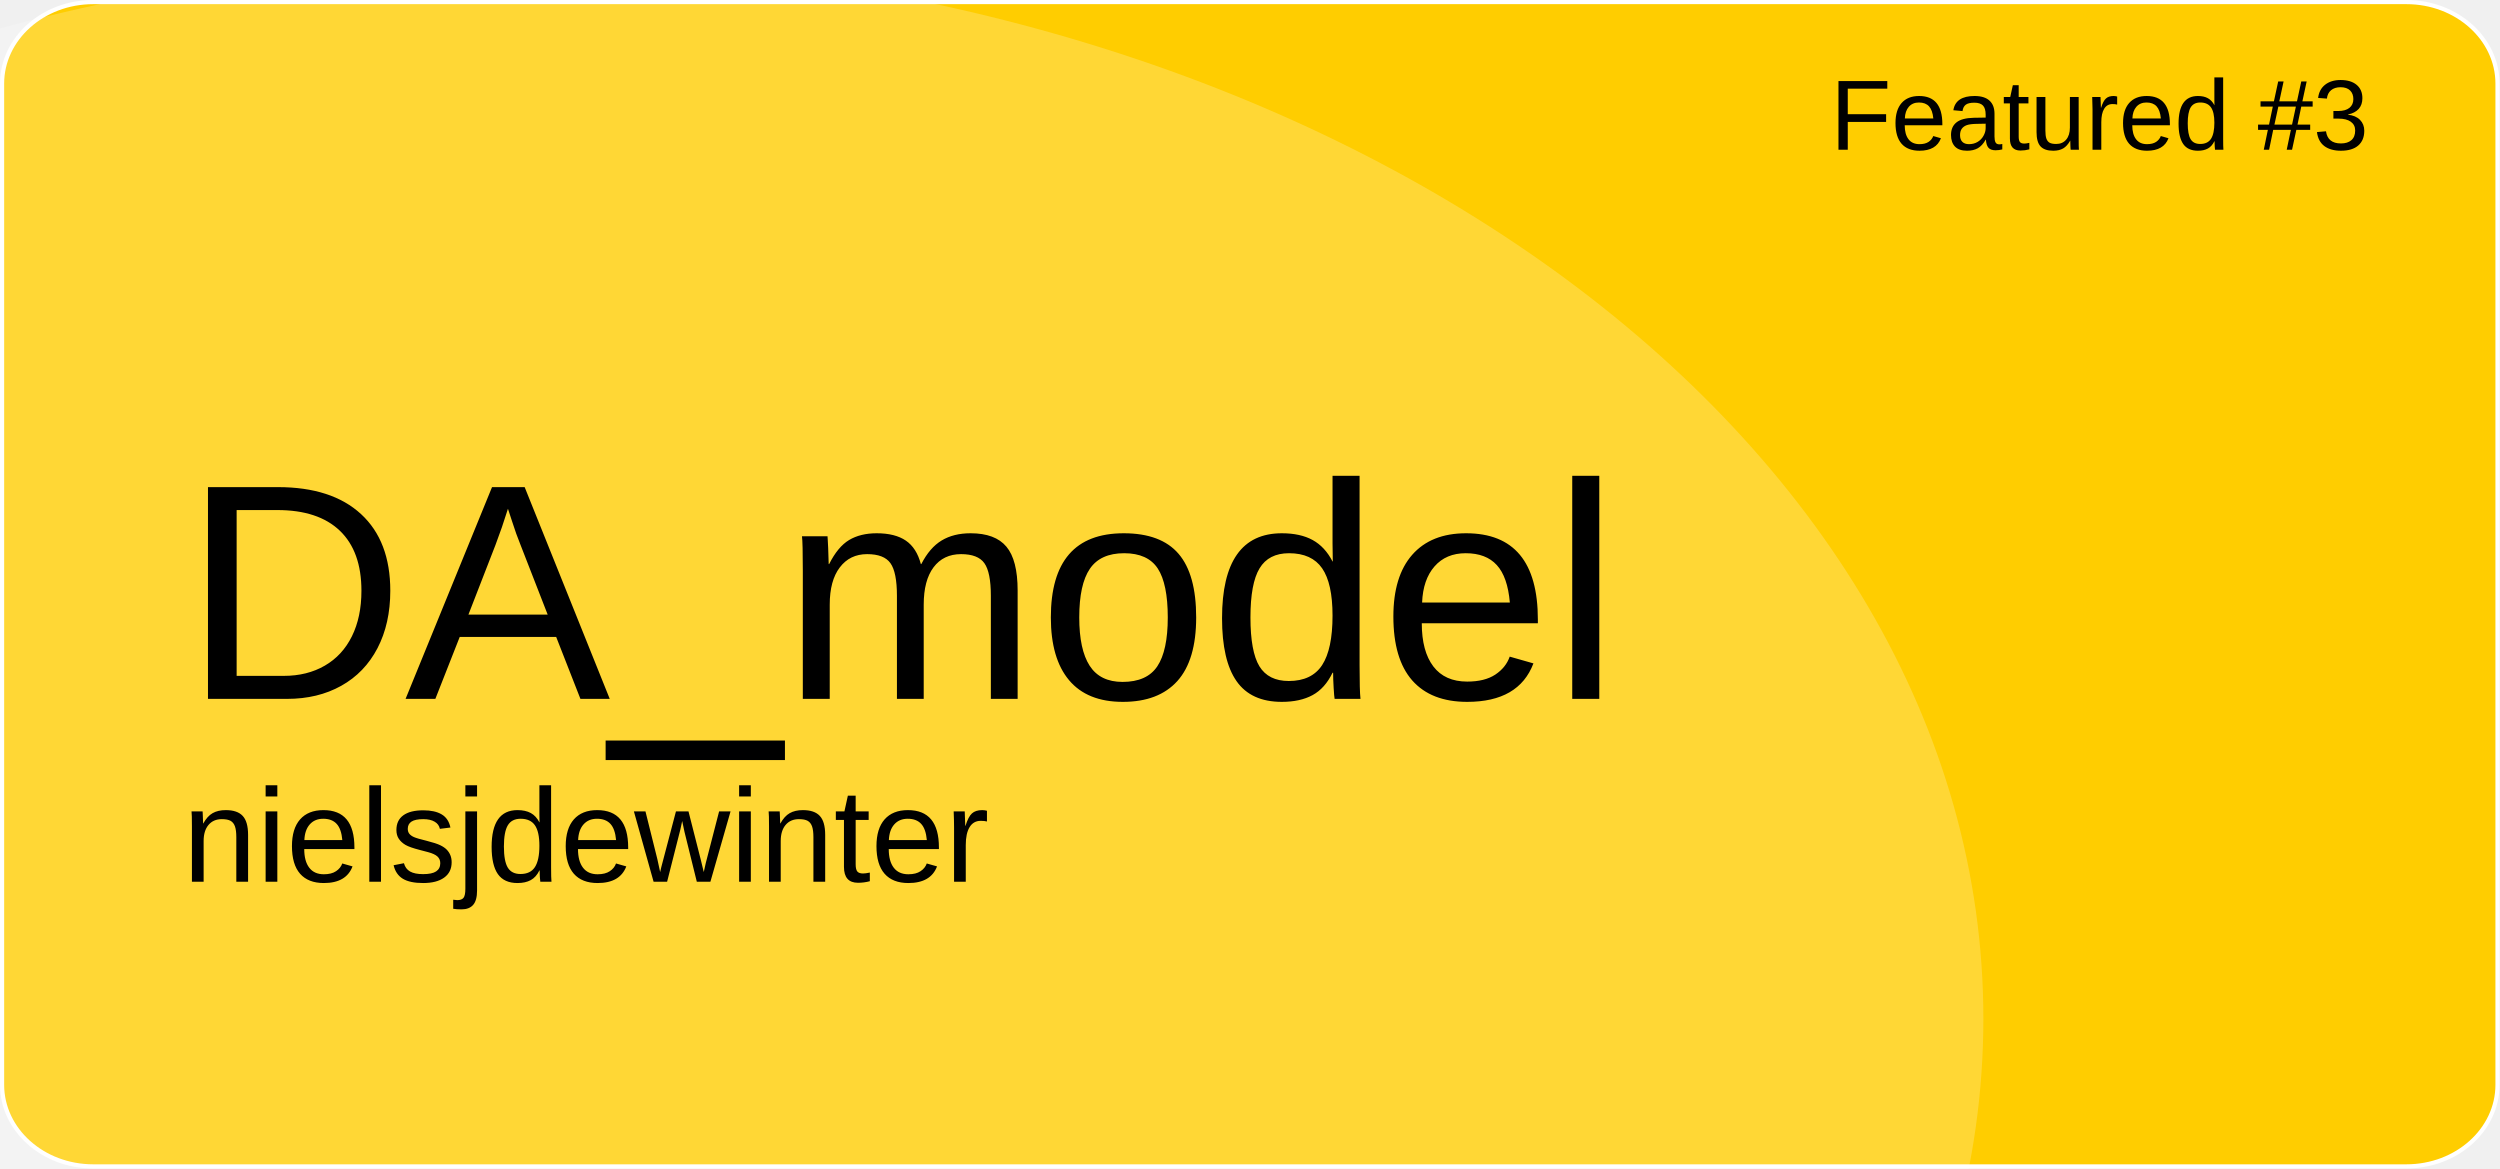
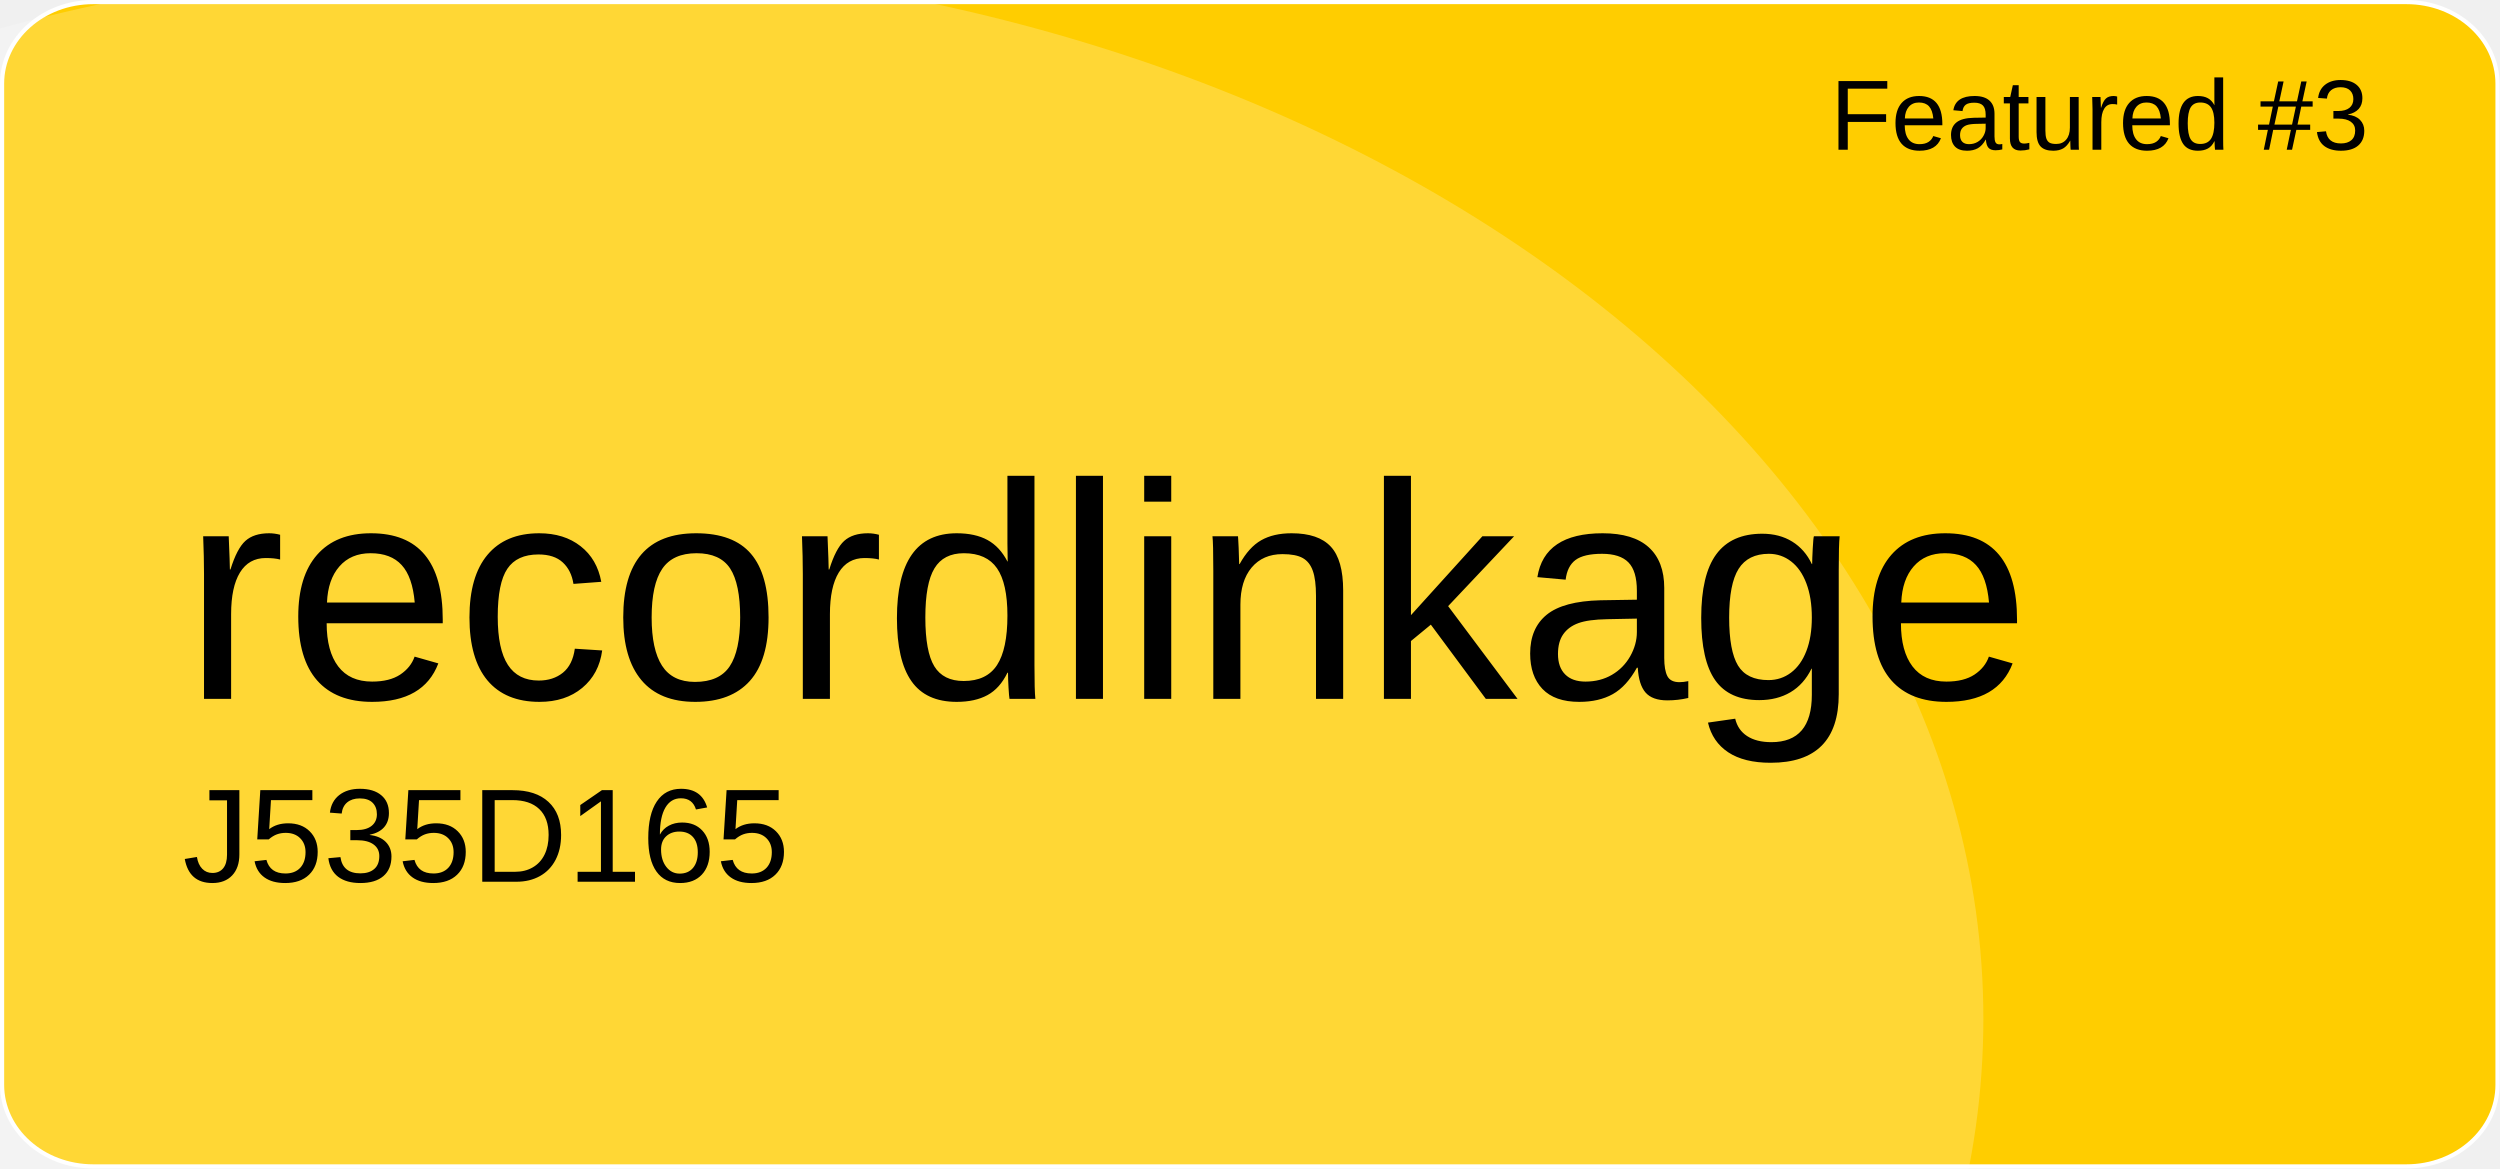
<svg xmlns="http://www.w3.org/2000/svg" version="1.1" id="a" x="0px" y="0px" viewBox="0 0 601 281" style="enable-background:new 0 0 601 281;" xml:space="preserve">
  <style type="text/css">
	.st0{fill:#FFCD00;stroke:#FFFFFF;stroke-miterlimit:10;}
	.st1{opacity:0.21;fill:#FFFFFF;enable-background:new    ;}
	.st2{font-family:'Arial';}
	.st3{font-size:24px;}
	.st4{font-size:74px;}
	.st5{font-size:32px;}
</style>
  <path id="b" class="st0" d="M22.4,0.5h556.1c12.1,0,21.9,8.8,21.9,19.6v240.7c0,10.8-9.8,19.6-21.9,19.6H22.4  c-12.1,0-21.9-8.8-21.9-19.6V20.1C0.5,9.3,10.3,0.5,22.4,0.5z" />
  <ellipse class="st1" cx="124.5" cy="244.9" rx="352.3" ry="254.4" />
  <text transform="matrix(1 0 0 1 440 36)" class="st2 st3">Featured #3</text>
-   <text transform="matrix(1 0 0 1 43.92 168.01)" class="st2 st4">DA_model</text>
-   <text transform="matrix(1 0 0 1 43.92 211.97)" class="st2 st5">nielsjdewinter</text>
+   <text transform="matrix(1 0 0 1 43.92 168.01)" class="st2 st4">recordlinkage</text>
+   <text transform="matrix(1 0 0 1 43.92 211.97)" class="st2 st5">J535D165</text>
</svg>
